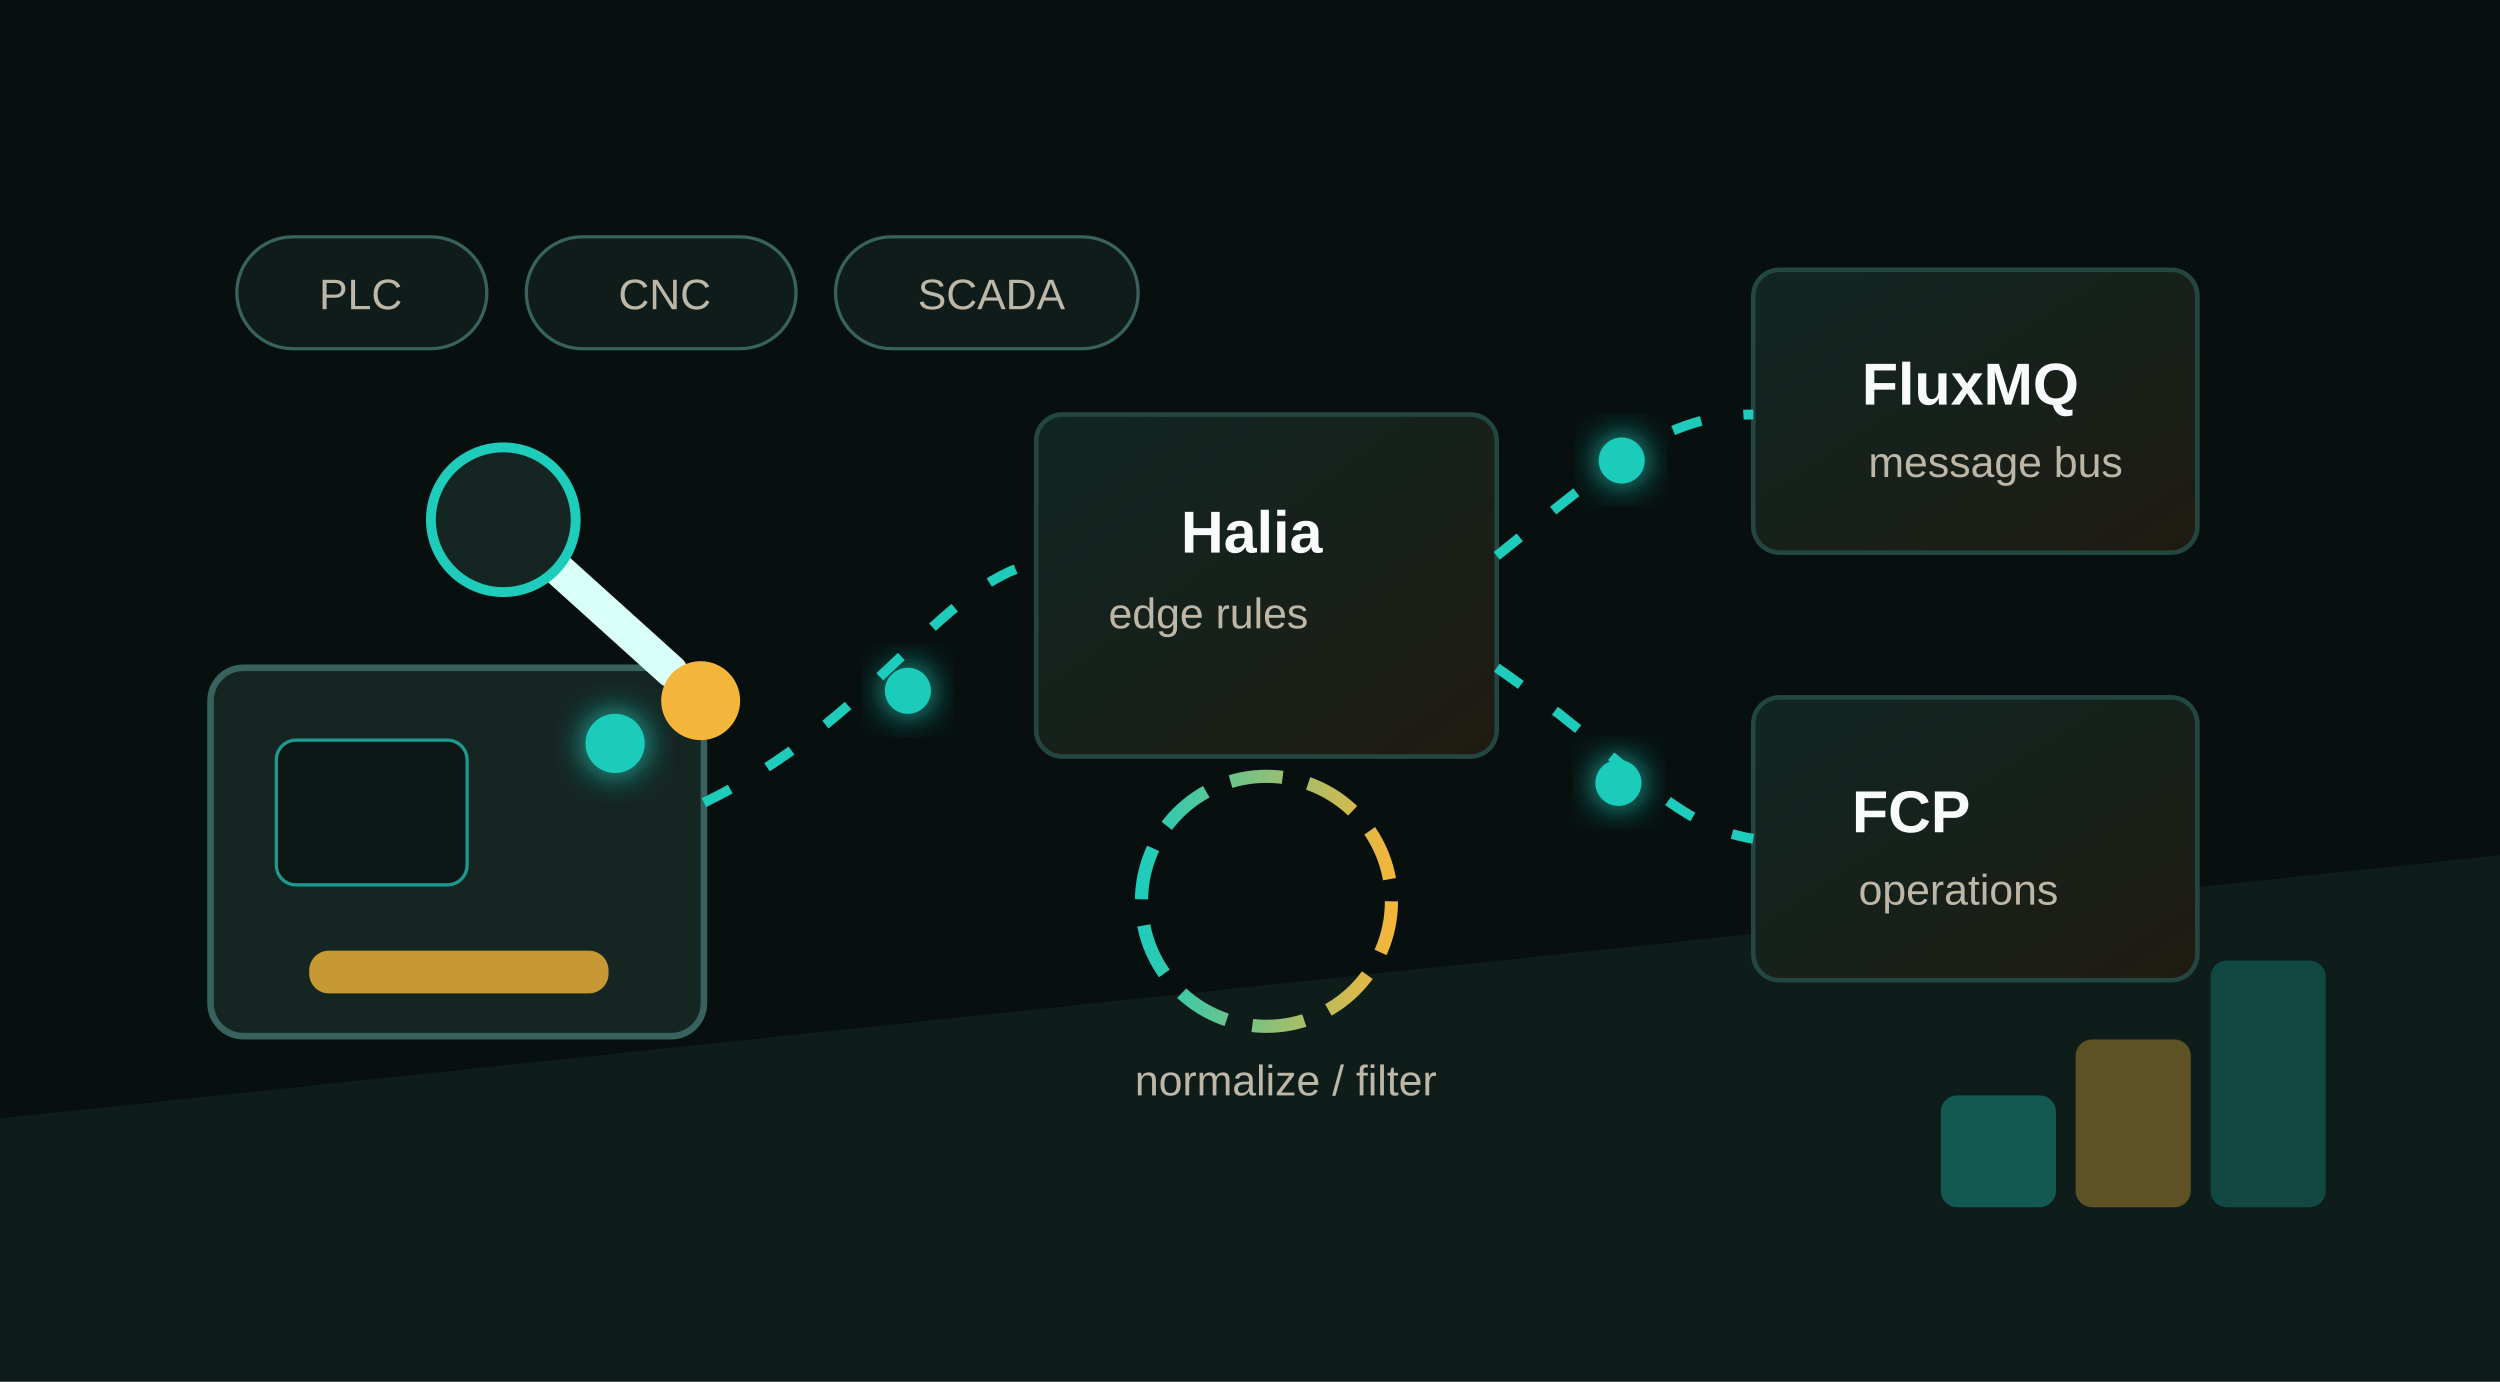
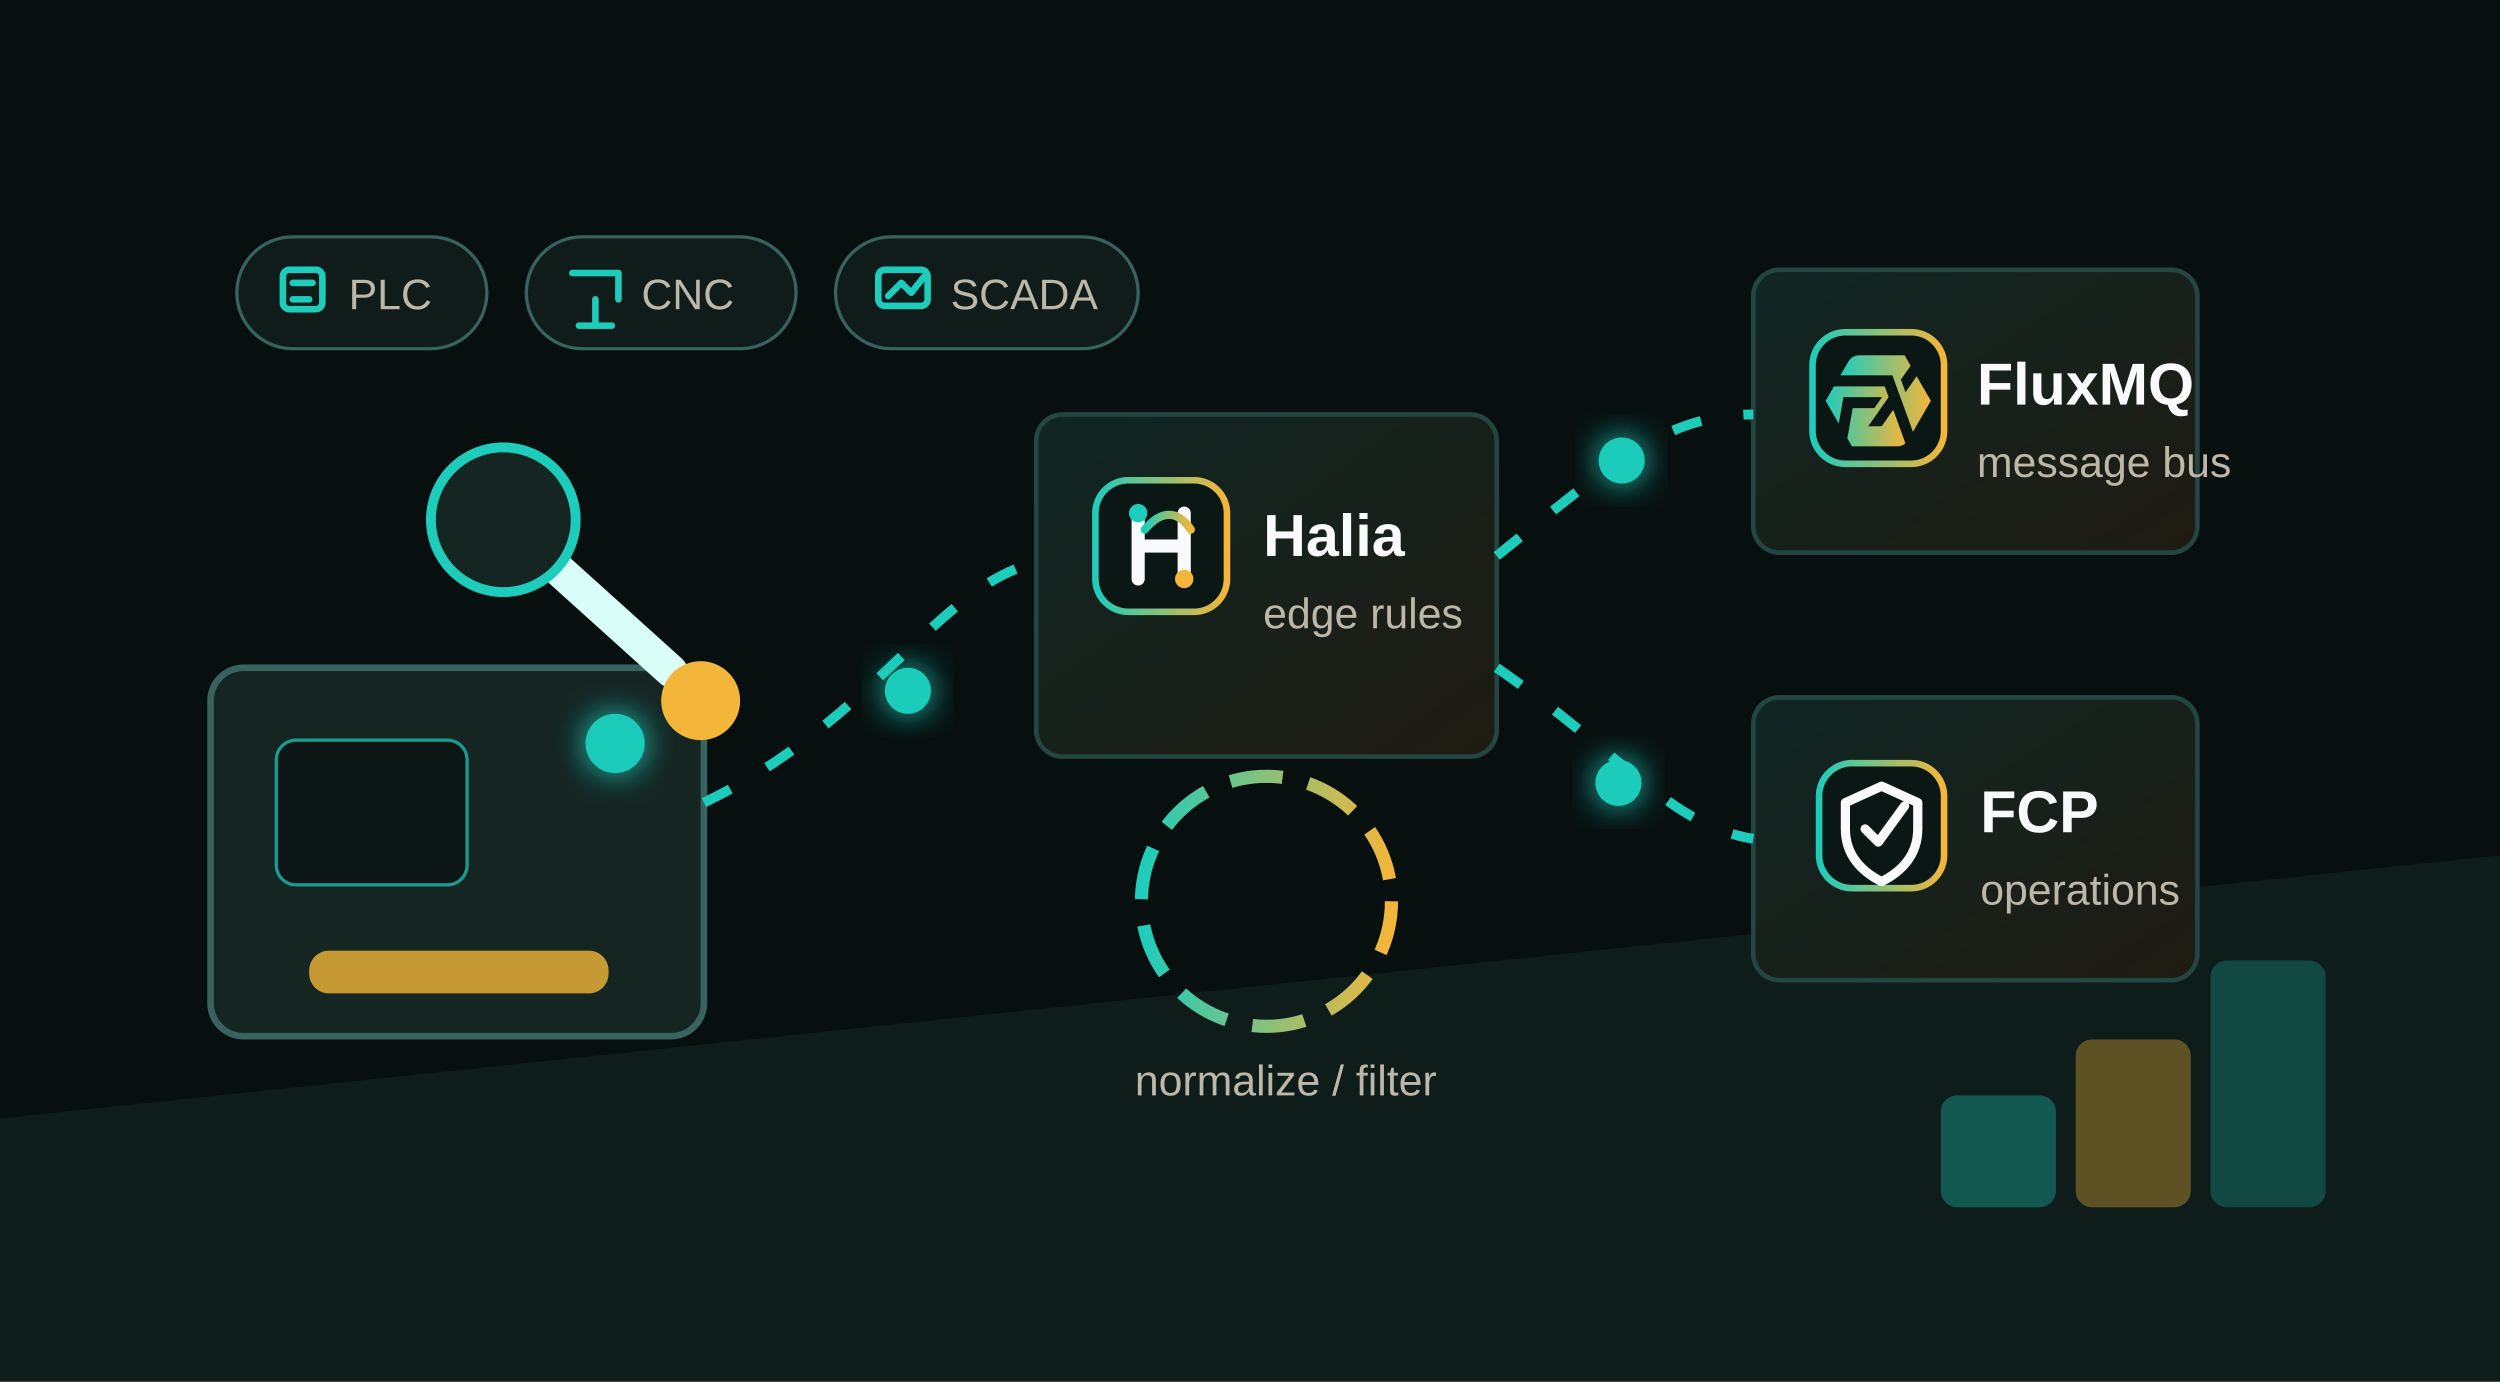
<svg xmlns="http://www.w3.org/2000/svg" viewBox="0 0 760 420" role="img" aria-labelledby="title desc">
  <defs>
    <linearGradient id="panel" x1="0" x2="1" y1="0" y2="1">
      <stop offset="0" stop-color="#102623" />
      <stop offset="1" stop-color="#1f1b12" />
    </linearGradient>
    <linearGradient id="accent" x1="0" x2="1">
      <stop offset="0" stop-color="#1eccbb" />
      <stop offset="1" stop-color="#f4b63a" />
    </linearGradient>
    <filter id="glow" x="-50%" y="-50%" width="200%" height="200%">
      <feGaussianBlur stdDeviation="5" result="blur" />
      <feMerge>
        <feMergeNode in="blur" />
        <feMergeNode in="SourceGraphic" />
      </feMerge>
    </filter>
    <style>
      .bg{fill:#07100f}
      .card{fill:url(#panel);stroke:#244641;stroke-width:1.4}
      .line{fill:none;stroke:#1eccbb;stroke-width:3;stroke-dasharray:9 13;animation:flow 3.5s linear infinite}
      .line2{animation-delay:.75s}
      .label{font:600 18px Arial,sans-serif;fill:#f8fafc}
      .small{font:500 13px Arial,sans-serif;fill:#bdb7a8}
      .machine{fill:#152522;stroke:#37625d;stroke-width:2}
      .lamp{fill:#1eccbb;filter:url(#glow);animation:pulse 1.8s ease-in-out infinite}
      .arm{stroke:#d9fff8;stroke-width:10;stroke-linecap:round;animation:arm 4s ease-in-out infinite;transform-origin:153px 158px}
      .gear{fill:none;stroke:url(#accent);stroke-width:4;stroke-dasharray:16 8;animation:spin 9s linear infinite;transform-origin:center}
+       .logoBox{fill:#0b1715;stroke:url(#accent);stroke-width:2}
+       .logoH{fill:none;stroke:#f8fafc;stroke-width:4;stroke-linecap:round;stroke-linejoin:round}
+       .logoArc{fill:none;stroke:url(#accent);stroke-width:2.5;stroke-linecap:round}
+       .fluxMark{fill:url(#accent)}
+       .logoShield{fill:none;stroke:#f8fafc;stroke-width:2.8;stroke-linejoin:round}
+       .logoCheck{fill:none;stroke:#f8fafc;stroke-width:2.8;stroke-linecap:round;stroke-linejoin:round}
+       .logoNode{fill:none;stroke:#f8fafc;stroke-width:2.6;stroke-linecap:round}
+       .logoName{font:700 18px Arial,sans-serif;fill:#f8fafc}
+       .miniIcon{fill:none;stroke:#1eccbb;stroke-width:2;stroke-linecap:round;stroke-linejoin:round}
      @keyframes flow{to{stroke-dashoffset:-88}}
      @keyframes pulse{0%,100%{opacity:.35}50%{opacity:1}}
      @keyframes arm{0%,100%{transform:rotate(-14deg)}50%{transform:rotate(18deg)}}
      @keyframes spin{to{transform:rotate(360deg)}}
    </style>
  </defs>
  <rect class="bg" width="760" height="420" />
  <path d="M0 340 L760 260 L760 420 L0 420Z" fill="#10201e" opacity=".75" />
  <g>
    <rect class="machine" x="64" y="203" width="150" height="112" rx="10" />
    <rect x="84" y="225" width="58" height="44" rx="6" fill="#0a1211" stroke="#1eccbb" opacity=".7" />
    <circle class="lamp" cx="187" cy="226" r="9" />
    <rect x="94" y="289" width="91" height="13" rx="6" fill="#f4b63a" opacity=".8" />
    <path class="arm" d="M153 158 L204 204" />
    <circle cx="153" cy="158" r="22" fill="#152522" stroke="#1eccbb" stroke-width="3" />
    <circle cx="213" cy="213" r="12" fill="#f4b63a" />
  </g>
  <g>
    <rect x="72" y="72" width="76" height="34" rx="17" fill="#0f1c1a" stroke="#37625d" />
-     <text class="small" x="97" y="94">PLC</text>
+     <rect x="86" y="82" width="12" height="12" rx="2" fill="none" stroke="#1eccbb" stroke-width="2" />
+     <path class="miniIcon" d="M89 86h6M89 91h5" />
+     <text class="small" x="106" y="94">PLC</text>
    <rect x="160" y="72" width="82" height="34" rx="17" fill="#0f1c1a" stroke="#37625d" />
-     <text class="small" x="188" y="94">CNC</text>
+     <path class="miniIcon" d="M174 83h14v8M181 91v8M176 99h10" />
+     <text class="small" x="195" y="94">CNC</text>
    <rect x="254" y="72" width="92" height="34" rx="17" fill="#0f1c1a" stroke="#37625d" />
-     <text class="small" x="279" y="94">SCADA</text>
+     <rect x="267" y="82" width="15" height="11" rx="2" fill="none" stroke="#1eccbb" stroke-width="2" />
+     <path class="miniIcon" d="M270 90l4-4 3 3 4-5" />
+     <text class="small" x="289" y="94">SCADA</text>
  </g>
  <g>
    <rect class="card" x="315" y="126" width="140" height="104" rx="8" />
-     <text class="label" x="359" y="168">Halia</text>
-     <text class="small" x="337" y="191">edge rules</text>
+     <g transform="translate(333 146)">
+       <rect class="logoBox" width="40" height="40" rx="10" />
+       <path class="logoH" d="M13 10v20M27 10v20M14 20h12" />
+       <path class="logoArc" d="M15 15c5-6 10-6 14 0" />
+       <circle cx="13" cy="10" r="2.8" fill="#1eccbb" />
+       <circle cx="27" cy="30" r="2.8" fill="#f4b63a" />
+     </g>
+     <text class="logoName" x="384" y="169">Halia</text>
+     <text class="small" x="384" y="191">edge rules</text>
    <circle class="gear" cx="385" cy="274" r="38" />
    <text class="small" x="345" y="333">normalize / filter</text>
  </g>
  <g>
    <rect class="card" x="533" y="82" width="135" height="86" rx="8" />
-     <text class="label" x="566" y="123">FluxMQ</text>
-     <text class="small" x="568" y="145">message bus</text>
+     <g transform="translate(551 101)">
+       <rect class="logoBox" width="40" height="40" rx="10" />
+       <g transform="translate(4 7) scale(.26)">
+         <path class="fluxMark" fill-rule="evenodd" clip-rule="evenodd" d="M93.285 102.997C90.554 105.461 87.239 106.516 82.439 106.516H30.757L25.366 97.184L31.595 61.852H56.911L65.934 48.965H20.777L15.336 79.82L0 53.258L9.741 36.38H69.024L73.606 48.965L49.76 83.023H65.491L78.99 63.745L93.278 102.997H93.285Z" />
+         <path class="fluxMark" fill-rule="evenodd" clip-rule="evenodd" d="M78.061 23.494H17.194L25.683 8.791C29.314 2.499 33.185 0 40.575 0H92.257L99.323 12.246L87.978 28.456L93.355 43.236L106.432 24.556L123 53.251L102.075 89.491L78.054 23.487L78.061 23.494Z" />
+       </g>
+     </g>
+     <text class="logoName" x="601" y="123">FluxMQ</text>
+     <text class="small" x="601" y="145">message bus</text>
    <rect class="card" x="533" y="212" width="135" height="86" rx="8" />
-     <text class="label" x="563" y="253">FCP</text>
-     <text class="small" x="565" y="275">operations</text>
+     <g transform="translate(553 232)">
+       <rect class="logoBox" width="38" height="38" rx="10" />
+       <path class="logoShield" d="M19 7l11 5v8c0 8-5 13-11 16C13 33 8 28 8 20v-8z" />
+       <path class="logoCheck" d="M14 20l4 4 8-11" />
+     </g>
+     <text class="logoName" x="602" y="253">FCP</text>
+     <text class="small" x="602" y="275">operations</text>
  </g>
  <path class="line" d="M214 244 C266 219 285 178 315 171" />
  <path class="line line2" d="M455 169 C490 141 506 126 533 126" />
  <path class="line" d="M455 203 C494 230 508 251 533 255" />
  <circle class="lamp" cx="276" cy="210" r="7" />
  <circle class="lamp" cx="493" cy="140" r="7" style="animation-delay:.7s" />
  <circle class="lamp" cx="492" cy="238" r="7" style="animation-delay:1.2s" />
  <g>
    <rect x="590" y="333" width="35" height="34" rx="5" fill="#1eccbb" opacity=".35" />
    <rect x="631" y="316" width="35" height="51" rx="5" fill="#f4b63a" opacity=".35" />
    <rect x="672" y="292" width="35" height="75" rx="5" fill="#1eccbb" opacity=".25" />
  </g>
</svg>
